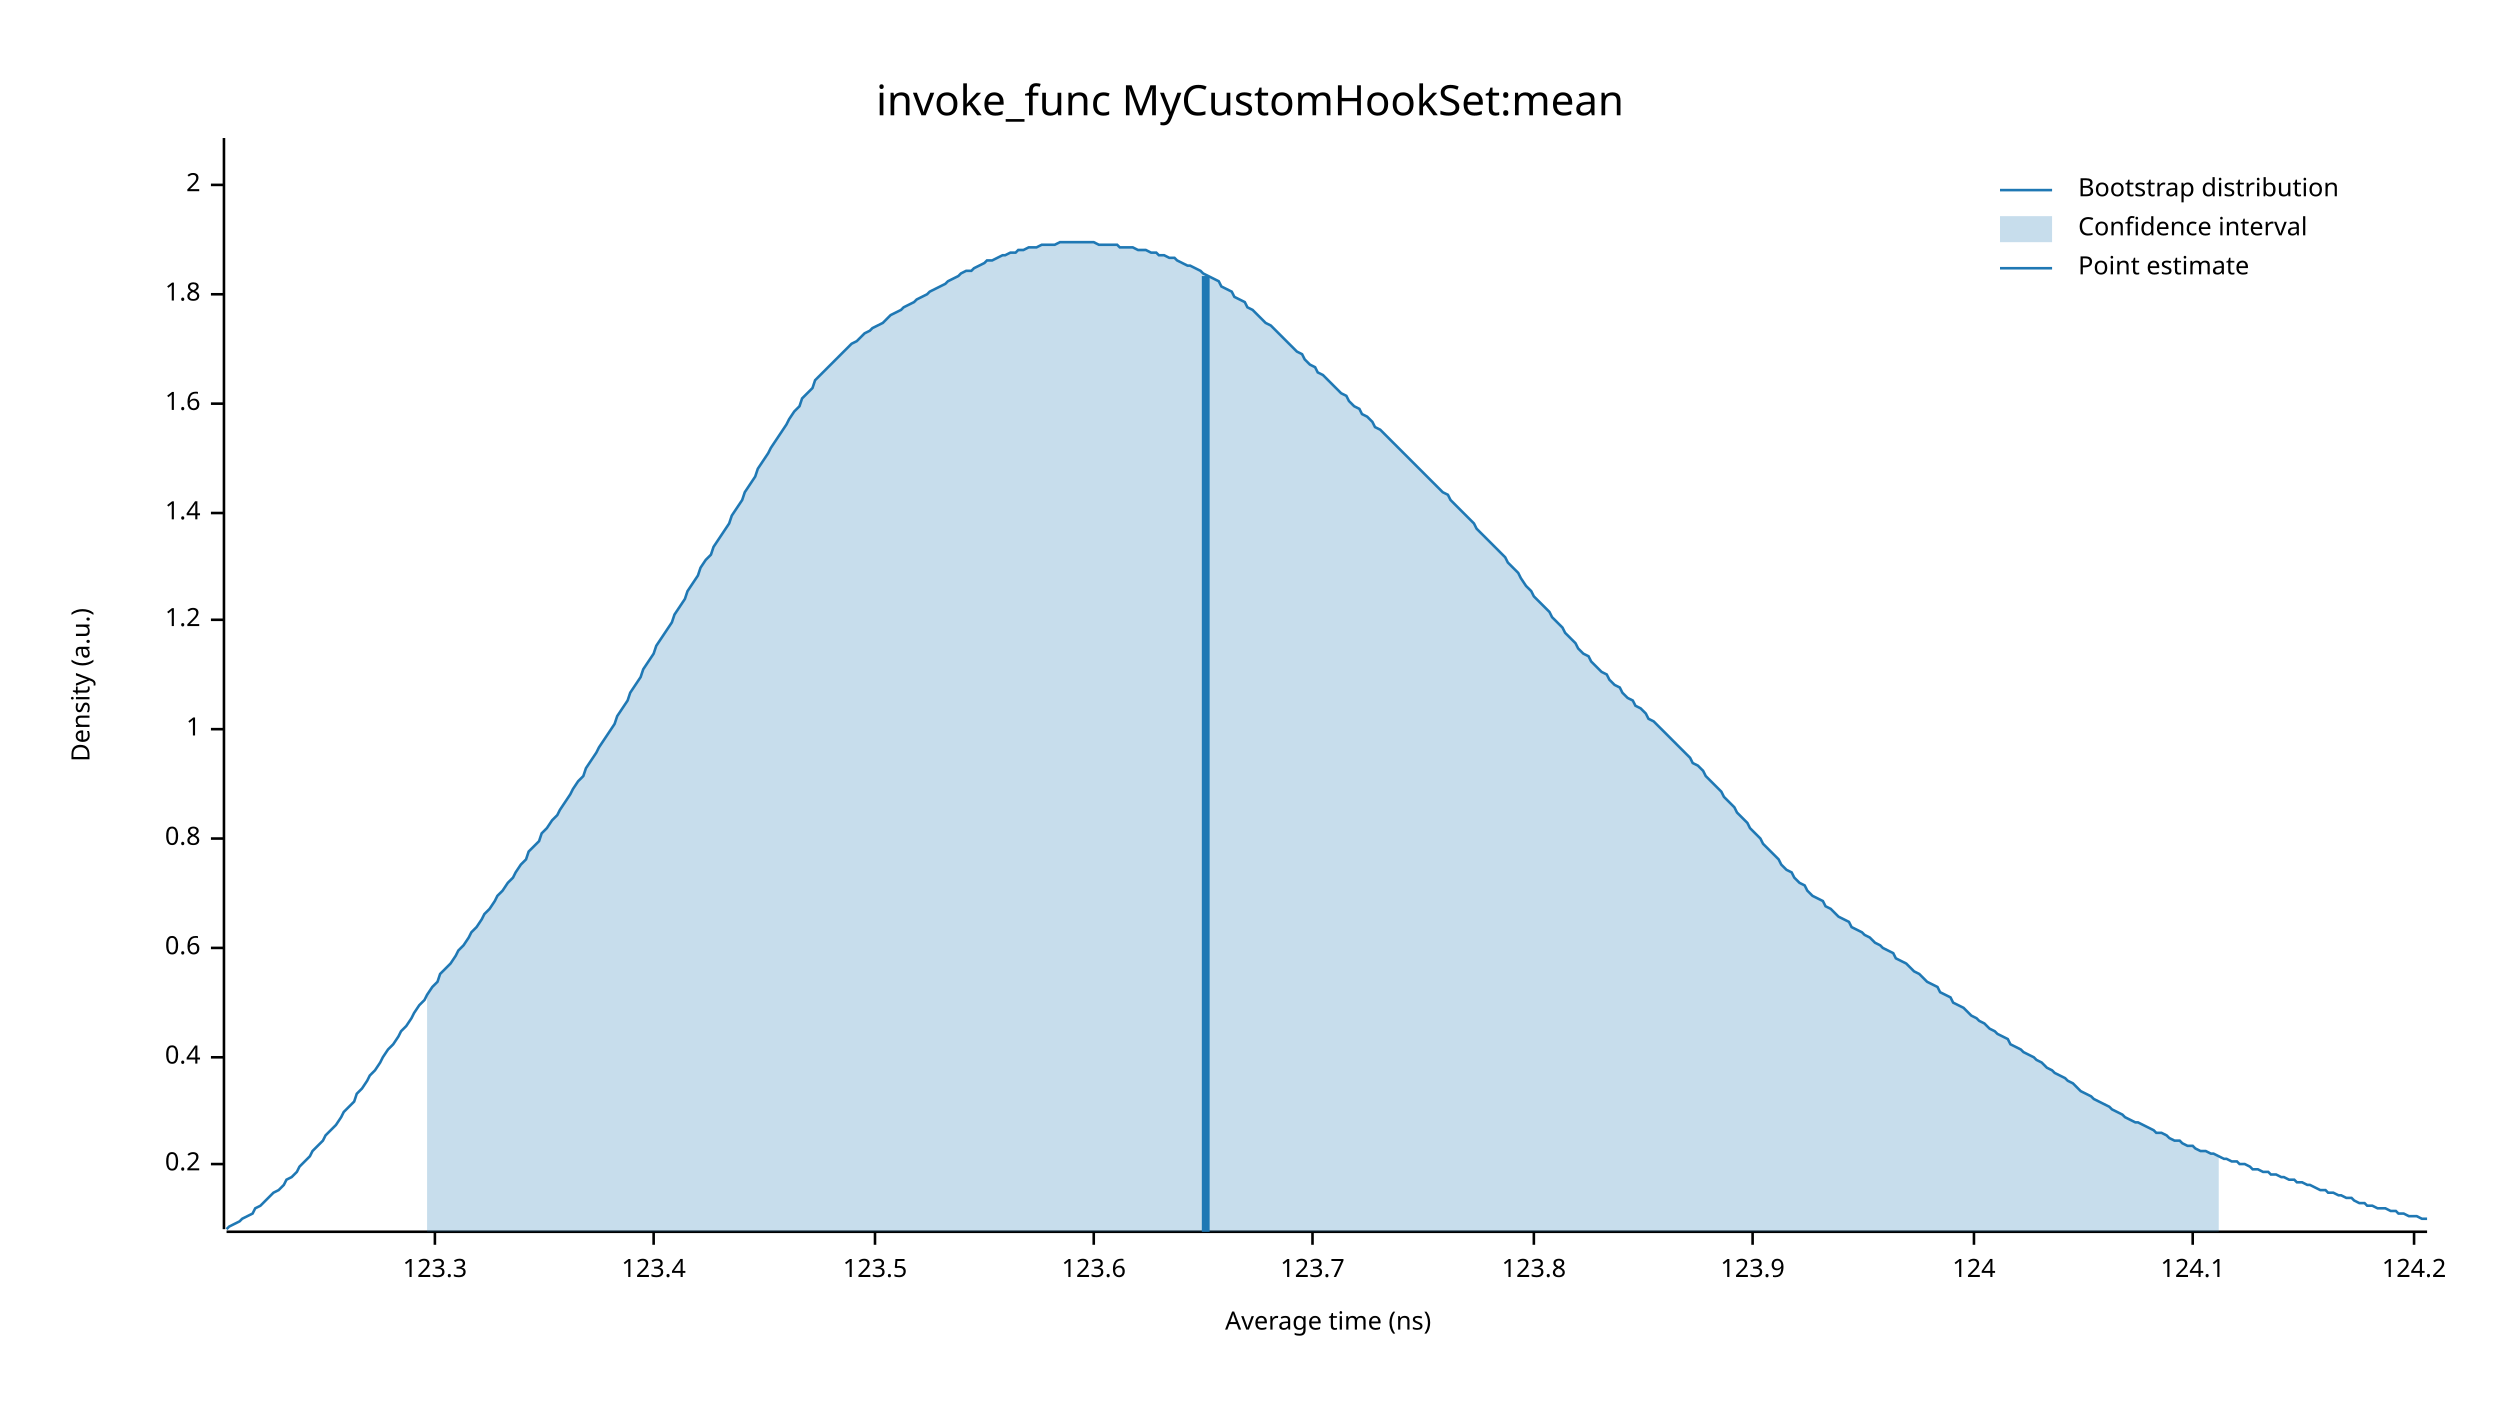
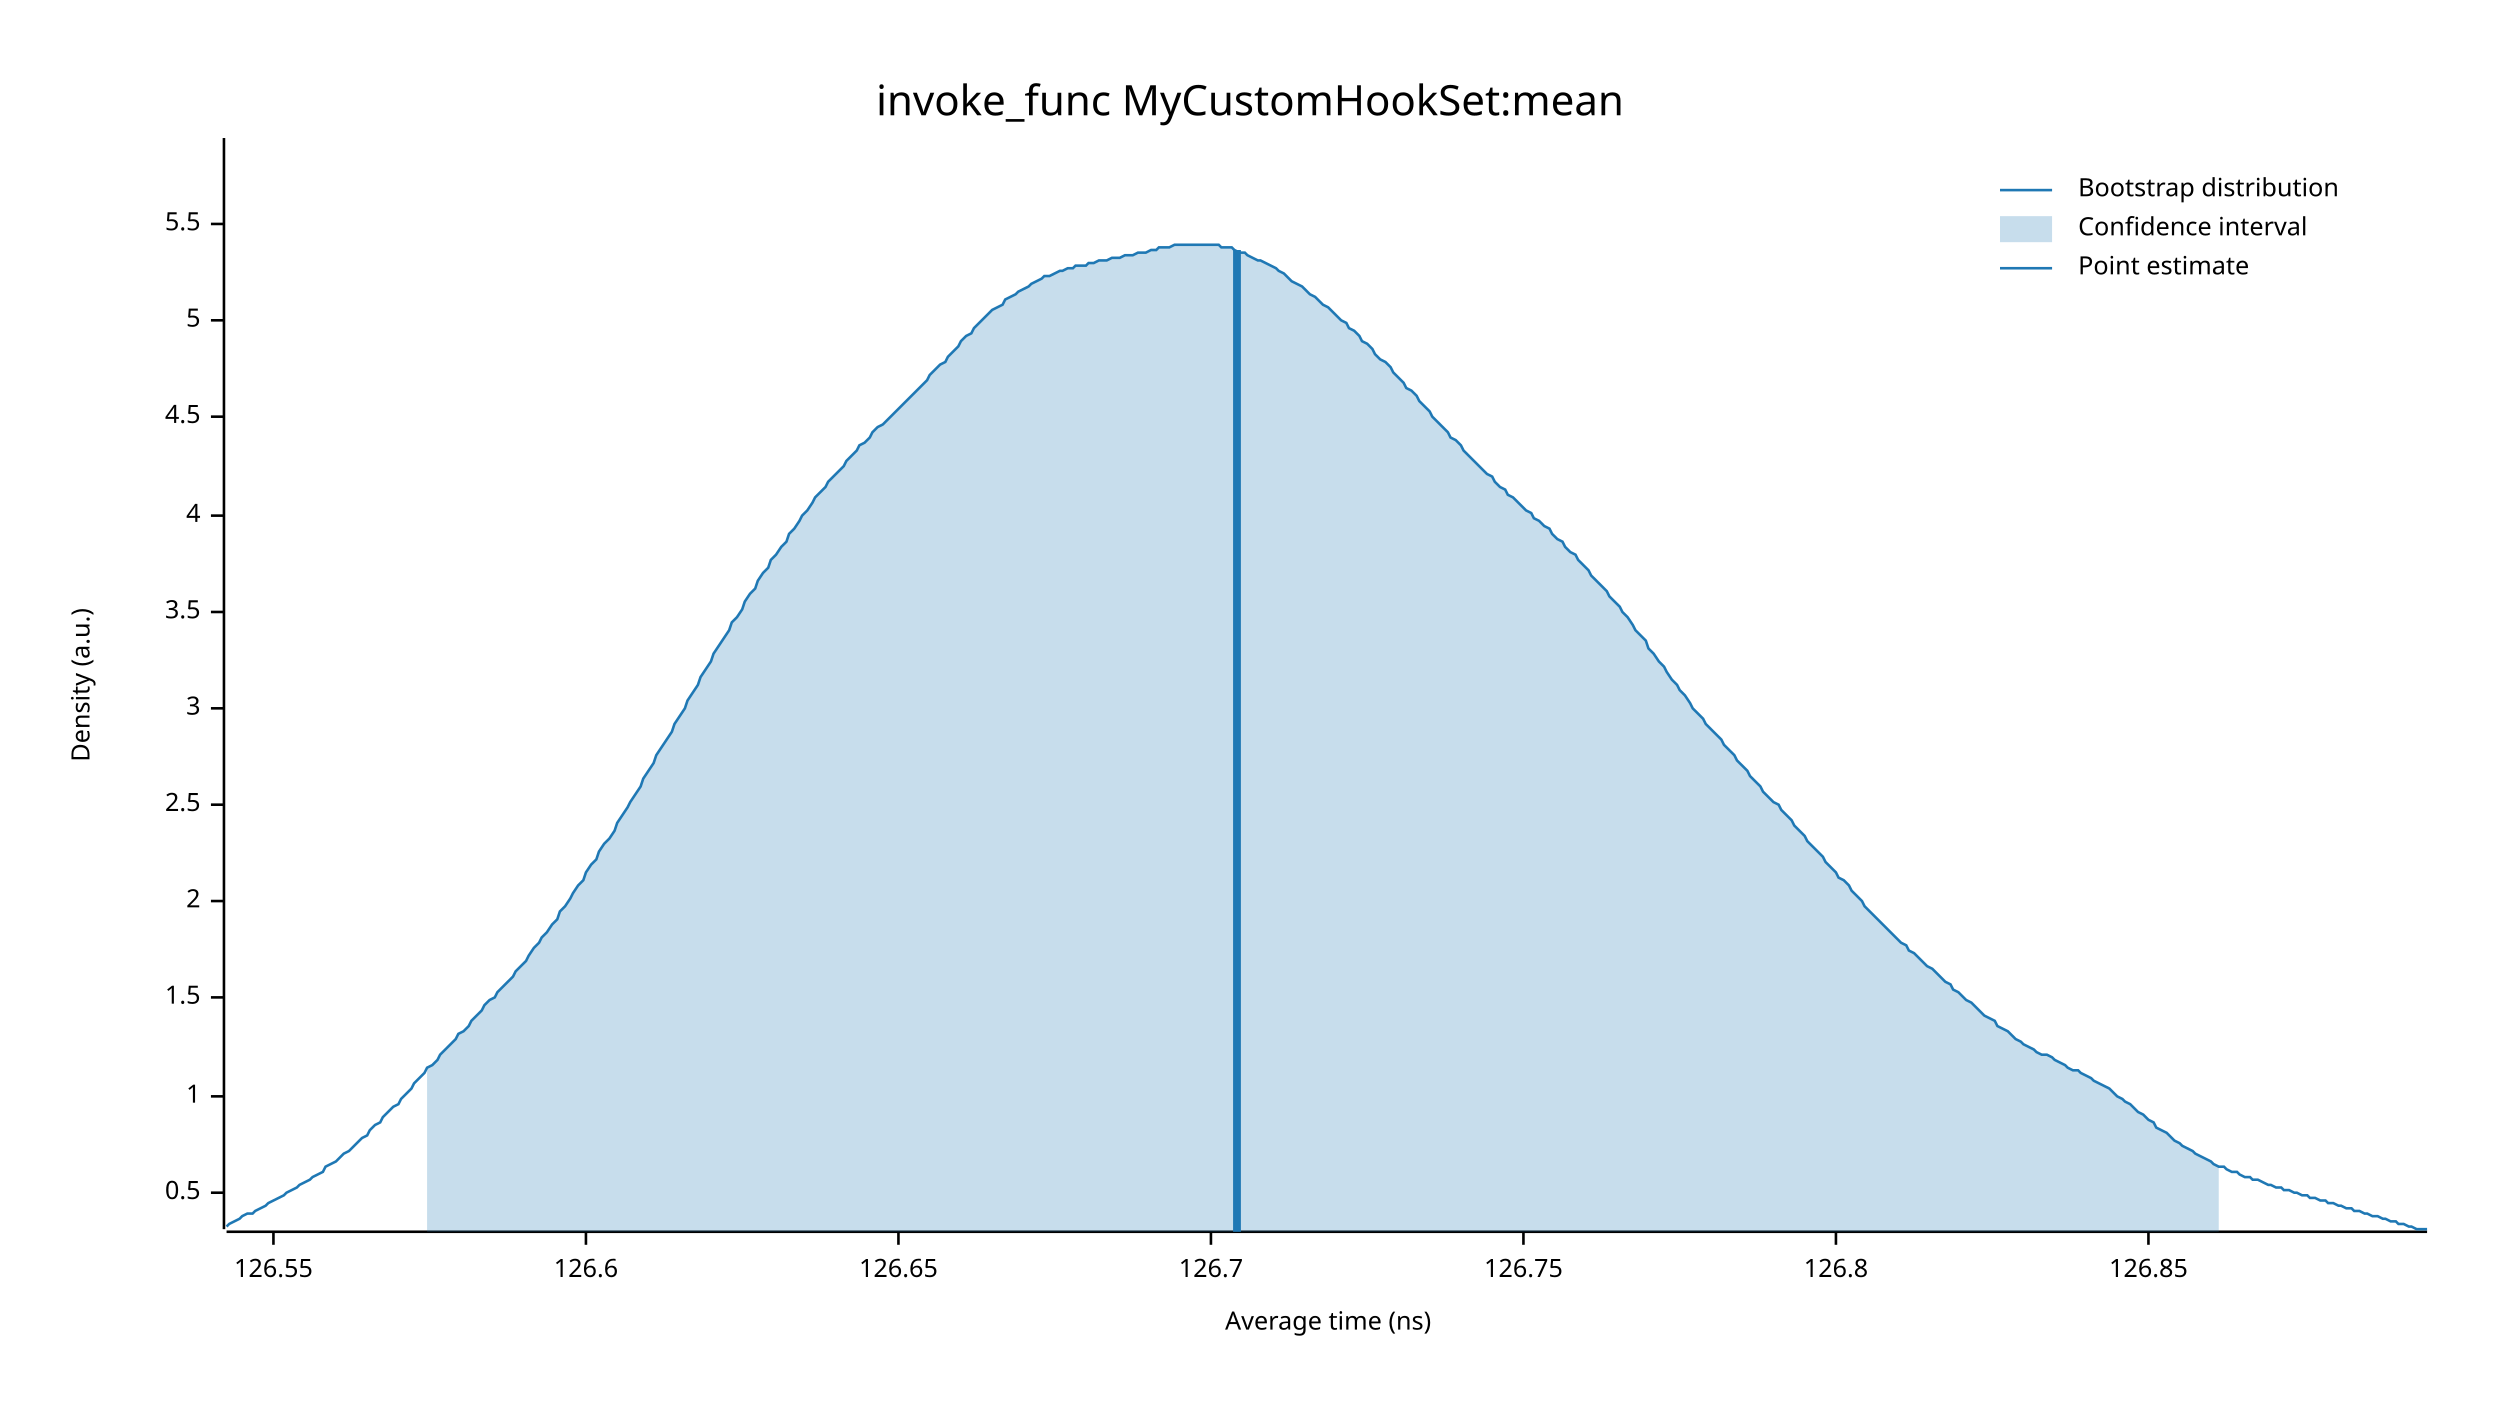
<svg xmlns="http://www.w3.org/2000/svg" width="960" height="540" viewBox="0 0 960 540">
  <text x="480" y="32" dy="0.76em" text-anchor="middle" font-family="sans-serif" font-size="16.129" opacity="1" fill="#000000">
invoke_func MyCustomHookSet:mean
</text>
  <text x="27" y="263" dy="0.76em" text-anchor="middle" font-family="sans-serif" font-size="9.677" opacity="1" fill="#000000" transform="rotate(270, 27, 263)">
Density (a.u.)
</text>
  <text x="510" y="513" dy="-0.5ex" text-anchor="middle" font-family="sans-serif" font-size="9.677" opacity="1" fill="#000000">
Average time (ns)
</text>
  <polyline fill="none" opacity="1" stroke="#000000" stroke-width="1" points="86,53 86,472 " />
-   <text x="77" y="447" dy="0.5ex" text-anchor="end" font-family="sans-serif" font-size="9.677" opacity="1" fill="#000000">
- 0.2
+   <text x="77" y="458" dy="0.5ex" text-anchor="end" font-family="sans-serif" font-size="9.677" opacity="1" fill="#000000">
+ 0.5
</text>
-   <polyline fill="none" opacity="1" stroke="#000000" stroke-width="1" points="81,447 86,447 " />
-   <text x="77" y="406" dy="0.5ex" text-anchor="end" font-family="sans-serif" font-size="9.677" opacity="1" fill="#000000">
- 0.4
- </text>
-   <polyline fill="none" opacity="1" stroke="#000000" stroke-width="1" points="81,406 86,406 " />
-   <text x="77" y="364" dy="0.5ex" text-anchor="end" font-family="sans-serif" font-size="9.677" opacity="1" fill="#000000">
- 0.6
- </text>
-   <polyline fill="none" opacity="1" stroke="#000000" stroke-width="1" points="81,364 86,364 " />
-   <text x="77" y="322" dy="0.5ex" text-anchor="end" font-family="sans-serif" font-size="9.677" opacity="1" fill="#000000">
- 0.8
- </text>
-   <polyline fill="none" opacity="1" stroke="#000000" stroke-width="1" points="81,322 86,322 " />
-   <text x="77" y="280" dy="0.5ex" text-anchor="end" font-family="sans-serif" font-size="9.677" opacity="1" fill="#000000">
+   <polyline fill="none" opacity="1" stroke="#000000" stroke-width="1" points="81,458 86,458 " />
+   <text x="77" y="421" dy="0.5ex" text-anchor="end" font-family="sans-serif" font-size="9.677" opacity="1" fill="#000000">
1
</text>
-   <polyline fill="none" opacity="1" stroke="#000000" stroke-width="1" points="81,280 86,280 " />
-   <text x="77" y="238" dy="0.5ex" text-anchor="end" font-family="sans-serif" font-size="9.677" opacity="1" fill="#000000">
- 1.2
+   <polyline fill="none" opacity="1" stroke="#000000" stroke-width="1" points="81,421 86,421 " />
+   <text x="77" y="383" dy="0.5ex" text-anchor="end" font-family="sans-serif" font-size="9.677" opacity="1" fill="#000000">
+ 1.5
</text>
-   <polyline fill="none" opacity="1" stroke="#000000" stroke-width="1" points="81,238 86,238 " />
-   <text x="77" y="197" dy="0.5ex" text-anchor="end" font-family="sans-serif" font-size="9.677" opacity="1" fill="#000000">
- 1.4
- </text>
-   <polyline fill="none" opacity="1" stroke="#000000" stroke-width="1" points="81,197 86,197 " />
-   <text x="77" y="155" dy="0.5ex" text-anchor="end" font-family="sans-serif" font-size="9.677" opacity="1" fill="#000000">
- 1.6
- </text>
-   <polyline fill="none" opacity="1" stroke="#000000" stroke-width="1" points="81,155 86,155 " />
-   <text x="77" y="113" dy="0.5ex" text-anchor="end" font-family="sans-serif" font-size="9.677" opacity="1" fill="#000000">
- 1.8
- </text>
-   <polyline fill="none" opacity="1" stroke="#000000" stroke-width="1" points="81,113 86,113 " />
-   <text x="77" y="71" dy="0.5ex" text-anchor="end" font-family="sans-serif" font-size="9.677" opacity="1" fill="#000000">
+   <polyline fill="none" opacity="1" stroke="#000000" stroke-width="1" points="81,383 86,383 " />
+   <text x="77" y="346" dy="0.5ex" text-anchor="end" font-family="sans-serif" font-size="9.677" opacity="1" fill="#000000">
2
</text>
-   <polyline fill="none" opacity="1" stroke="#000000" stroke-width="1" points="81,71 86,71 " />
+   <polyline fill="none" opacity="1" stroke="#000000" stroke-width="1" points="81,346 86,346 " />
+   <text x="77" y="309" dy="0.5ex" text-anchor="end" font-family="sans-serif" font-size="9.677" opacity="1" fill="#000000">
+ 2.5
+ </text>
+   <polyline fill="none" opacity="1" stroke="#000000" stroke-width="1" points="81,309 86,309 " />
+   <text x="77" y="272" dy="0.5ex" text-anchor="end" font-family="sans-serif" font-size="9.677" opacity="1" fill="#000000">
+ 3
+ </text>
+   <polyline fill="none" opacity="1" stroke="#000000" stroke-width="1" points="81,272 86,272 " />
+   <text x="77" y="235" dy="0.5ex" text-anchor="end" font-family="sans-serif" font-size="9.677" opacity="1" fill="#000000">
+ 3.5
+ </text>
+   <polyline fill="none" opacity="1" stroke="#000000" stroke-width="1" points="81,235 86,235 " />
+   <text x="77" y="198" dy="0.5ex" text-anchor="end" font-family="sans-serif" font-size="9.677" opacity="1" fill="#000000">
+ 4
+ </text>
+   <polyline fill="none" opacity="1" stroke="#000000" stroke-width="1" points="81,198 86,198 " />
+   <text x="77" y="160" dy="0.5ex" text-anchor="end" font-family="sans-serif" font-size="9.677" opacity="1" fill="#000000">
+ 4.5
+ </text>
+   <polyline fill="none" opacity="1" stroke="#000000" stroke-width="1" points="81,160 86,160 " />
+   <text x="77" y="123" dy="0.5ex" text-anchor="end" font-family="sans-serif" font-size="9.677" opacity="1" fill="#000000">
+ 5
+ </text>
+   <polyline fill="none" opacity="1" stroke="#000000" stroke-width="1" points="81,123 86,123 " />
+   <text x="77" y="86" dy="0.5ex" text-anchor="end" font-family="sans-serif" font-size="9.677" opacity="1" fill="#000000">
+ 5.5
+ </text>
+   <polyline fill="none" opacity="1" stroke="#000000" stroke-width="1" points="81,86 86,86 " />
  <polyline fill="none" opacity="1" stroke="#000000" stroke-width="1" points="87,473 932,473 " />
-   <text x="167" y="483" dy="0.76em" text-anchor="middle" font-family="sans-serif" font-size="9.677" opacity="1" fill="#000000">
- 123.3
+   <text x="105" y="483" dy="0.76em" text-anchor="middle" font-family="sans-serif" font-size="9.677" opacity="1" fill="#000000">
+ 126.55
</text>
-   <polyline fill="none" opacity="1" stroke="#000000" stroke-width="1" points="167,473 167,478 " />
-   <text x="251" y="483" dy="0.76em" text-anchor="middle" font-family="sans-serif" font-size="9.677" opacity="1" fill="#000000">
- 123.4
+   <polyline fill="none" opacity="1" stroke="#000000" stroke-width="1" points="105,473 105,478 " />
+   <text x="225" y="483" dy="0.76em" text-anchor="middle" font-family="sans-serif" font-size="9.677" opacity="1" fill="#000000">
+ 126.6
</text>
-   <polyline fill="none" opacity="1" stroke="#000000" stroke-width="1" points="251,473 251,478 " />
-   <text x="336" y="483" dy="0.76em" text-anchor="middle" font-family="sans-serif" font-size="9.677" opacity="1" fill="#000000">
- 123.5
+   <polyline fill="none" opacity="1" stroke="#000000" stroke-width="1" points="225,473 225,478 " />
+   <text x="345" y="483" dy="0.76em" text-anchor="middle" font-family="sans-serif" font-size="9.677" opacity="1" fill="#000000">
+ 126.65
</text>
-   <polyline fill="none" opacity="1" stroke="#000000" stroke-width="1" points="336,473 336,478 " />
-   <text x="420" y="483" dy="0.76em" text-anchor="middle" font-family="sans-serif" font-size="9.677" opacity="1" fill="#000000">
- 123.6
+   <polyline fill="none" opacity="1" stroke="#000000" stroke-width="1" points="345,473 345,478 " />
+   <text x="465" y="483" dy="0.76em" text-anchor="middle" font-family="sans-serif" font-size="9.677" opacity="1" fill="#000000">
+ 126.7
</text>
-   <polyline fill="none" opacity="1" stroke="#000000" stroke-width="1" points="420,473 420,478 " />
-   <text x="504" y="483" dy="0.76em" text-anchor="middle" font-family="sans-serif" font-size="9.677" opacity="1" fill="#000000">
- 123.7
+   <polyline fill="none" opacity="1" stroke="#000000" stroke-width="1" points="465,473 465,478 " />
+   <text x="585" y="483" dy="0.76em" text-anchor="middle" font-family="sans-serif" font-size="9.677" opacity="1" fill="#000000">
+ 126.75
</text>
-   <polyline fill="none" opacity="1" stroke="#000000" stroke-width="1" points="504,473 504,478 " />
-   <text x="589" y="483" dy="0.76em" text-anchor="middle" font-family="sans-serif" font-size="9.677" opacity="1" fill="#000000">
- 123.8
+   <polyline fill="none" opacity="1" stroke="#000000" stroke-width="1" points="585,473 585,478 " />
+   <text x="705" y="483" dy="0.76em" text-anchor="middle" font-family="sans-serif" font-size="9.677" opacity="1" fill="#000000">
+ 126.8
</text>
-   <polyline fill="none" opacity="1" stroke="#000000" stroke-width="1" points="589,473 589,478 " />
-   <text x="673" y="483" dy="0.76em" text-anchor="middle" font-family="sans-serif" font-size="9.677" opacity="1" fill="#000000">
- 123.9
+   <polyline fill="none" opacity="1" stroke="#000000" stroke-width="1" points="705,473 705,478 " />
+   <text x="825" y="483" dy="0.76em" text-anchor="middle" font-family="sans-serif" font-size="9.677" opacity="1" fill="#000000">
+ 126.85
</text>
-   <polyline fill="none" opacity="1" stroke="#000000" stroke-width="1" points="673,473 673,478 " />
-   <text x="758" y="483" dy="0.76em" text-anchor="middle" font-family="sans-serif" font-size="9.677" opacity="1" fill="#000000">
- 124
- </text>
-   <polyline fill="none" opacity="1" stroke="#000000" stroke-width="1" points="758,473 758,478 " />
-   <text x="842" y="483" dy="0.76em" text-anchor="middle" font-family="sans-serif" font-size="9.677" opacity="1" fill="#000000">
- 124.1
- </text>
-   <polyline fill="none" opacity="1" stroke="#000000" stroke-width="1" points="842,473 842,478 " />
-   <text x="927" y="483" dy="0.76em" text-anchor="middle" font-family="sans-serif" font-size="9.677" opacity="1" fill="#000000">
- 124.2
- </text>
-   <polyline fill="none" opacity="1" stroke="#000000" stroke-width="1" points="927,473 927,478 " />
-   <polyline fill="none" opacity="1" stroke="#1F78B4" stroke-width="1" points="87,472 88,471 90,470 92,469 93,468 95,467 97,466 98,464 100,463 102,461 103,460 105,458 107,457 109,455 110,453 112,452 114,450 115,448 117,446 119,444 120,442 122,440 124,438 125,436 127,434 129,432 131,429 132,427 134,425 136,423 137,420 139,418 141,415 142,413 144,411 146,408 147,406 149,403 151,401 153,398 154,396 156,394 158,391 159,389 161,386 163,384 164,382 166,379 168,377 169,374 171,372 173,370 175,367 176,365 178,363 180,360 181,358 183,356 185,353 186,351 188,349 190,346 191,344 193,342 195,339 197,337 198,335 200,332 202,330 203,327 205,325 207,323 208,320 210,318 212,315 214,313 215,311 217,308 219,305 220,303 222,300 224,298 225,295 227,292 229,289 230,287 232,284 234,281 236,278 237,275 239,272 241,269 242,266 244,263 246,260 247,257 249,254 251,251 252,248 254,245 256,242 258,239 259,236 261,233 263,230 264,227 266,224 268,221 269,218 271,215 273,213 274,210 276,207 278,204 280,201 281,198 283,195 285,192 286,189 288,186 290,183 291,180 293,177 295,174 296,172 298,169 300,166 302,163 303,161 305,158 307,156 308,153 310,151 312,149 313,146 315,144 317,142 318,141 320,139 322,137 324,135 325,134 327,132 329,131 330,130 332,128 334,127 335,126 337,125 339,124 341,122 342,121 344,120 346,119 347,118 349,117 351,116 352,115 354,114 356,113 357,112 359,111 361,110 363,109 364,108 366,107 368,106 369,105 371,104 373,104 374,103 376,102 378,101 379,100 381,100 383,99 385,98 386,98 388,97 390,97 391,96 393,96 395,95 396,95 398,95 400,94 401,94 403,94 405,94 407,93 408,93 410,93 412,93 413,93 415,93 417,93 418,93 420,93 422,94 423,94 425,94 427,94 429,94 430,95 432,95 434,95 435,95 437,96 439,96 440,96 442,97 444,97 445,98 447,98 449,99 451,99 452,100 454,101 456,102 457,102 459,103 461,104 462,105 464,106 466,107 468,108 469,110 471,111 473,112 474,114 476,115 478,116 479,118 481,119 483,121 484,122 486,124 488,125 490,127 491,128 493,130 495,132 496,133 498,135 500,136 501,138 503,140 505,141 506,143 508,144 510,146 512,148 513,149 515,151 517,152 518,154 520,156 522,157 523,159 525,160 527,162 528,164 530,165 532,167 534,169 535,170 537,172 539,174 540,175 542,177 544,179 545,180 547,182 549,184 550,185 552,187 554,189 556,190 557,192 559,194 561,196 562,197 564,199 566,201 567,203 569,205 571,207 573,209 574,210 576,212 578,214 579,216 581,218 583,220 584,222 586,225 588,227 589,229 591,231 593,233 595,235 596,237 598,239 600,241 601,243 603,245 605,247 606,249 608,251 610,252 611,254 613,256 615,258 617,259 618,261 620,263 622,264 623,266 625,268 627,269 628,271 630,272 632,274 633,276 635,277 637,279 639,281 640,282 642,284 644,286 645,287 647,289 649,291 650,293 652,294 654,296 655,298 657,300 659,302 661,304 662,306 664,308 666,310 667,312 669,314 671,316 672,318 674,320 676,322 677,324 679,326 681,328 683,330 684,332 686,334 688,335 689,337 691,339 693,340 694,342 696,344 698,345 700,346 701,348 703,349 705,351 706,352 708,353 710,354 711,356 713,357 715,358 716,359 718,360 720,362 722,363 723,364 725,365 727,366 728,368 730,369 732,370 733,371 735,373 737,374 738,375 740,377 742,378 744,379 745,381 747,382 749,383 750,385 752,386 754,387 755,388 757,390 759,391 760,392 762,393 764,395 766,396 767,397 769,398 771,399 772,401 774,402 776,403 777,404 779,405 781,406 782,407 784,408 786,410 788,411 789,412 791,413 793,414 794,415 796,416 798,418 799,419 801,420 803,421 804,422 806,423 808,424 810,425 811,426 813,427 815,428 816,429 818,430 820,431 821,431 823,432 825,433 827,434 828,435 830,435 832,436 833,437 835,438 837,438 838,439 840,440 842,440 843,441 845,442 847,442 849,443 850,443 852,444 854,445 855,445 857,446 859,446 860,447 862,447 864,448 865,449 867,449 869,450 871,450 872,451 874,451 876,452 877,452 879,453 881,453 882,454 884,454 886,455 887,455 889,456 891,457 893,457 894,458 896,458 898,459 899,459 901,460 903,460 904,461 906,462 908,462 909,463 911,463 913,464 915,464 916,464 918,465 920,465 921,466 923,466 925,467 926,467 928,467 930,468 932,468 " />
-   <polygon opacity="0.25" fill="#1F78B4" points="164,382 166,379 168,377 169,374 171,372 173,370 175,367 176,365 178,363 180,360 181,358 183,356 185,353 186,351 188,349 190,346 191,344 193,342 195,339 197,337 198,335 200,332 202,330 203,327 205,325 207,323 208,320 210,318 212,315 214,313 215,311 217,308 219,305 220,303 222,300 224,298 225,295 227,292 229,289 230,287 232,284 234,281 236,278 237,275 239,272 241,269 242,266 244,263 246,260 247,257 249,254 251,251 252,248 254,245 256,242 258,239 259,236 261,233 263,230 264,227 266,224 268,221 269,218 271,215 273,213 274,210 276,207 278,204 280,201 281,198 283,195 285,192 286,189 288,186 290,183 291,180 293,177 295,174 296,172 298,169 300,166 302,163 303,161 305,158 307,156 308,153 310,151 312,149 313,146 315,144 317,142 318,141 320,139 322,137 324,135 325,134 327,132 329,131 330,130 332,128 334,127 335,126 337,125 339,124 341,122 342,121 344,120 346,119 347,118 349,117 351,116 352,115 354,114 356,113 357,112 359,111 361,110 363,109 364,108 366,107 368,106 369,105 371,104 373,104 374,103 376,102 378,101 379,100 381,100 383,99 385,98 386,98 388,97 390,97 391,96 393,96 395,95 396,95 398,95 400,94 401,94 403,94 405,94 407,93 408,93 410,93 412,93 413,93 415,93 417,93 418,93 420,93 422,94 423,94 425,94 427,94 429,94 430,95 432,95 434,95 435,95 437,96 439,96 440,96 442,97 444,97 445,98 447,98 449,99 451,99 452,100 454,101 456,102 457,102 459,103 461,104 462,105 464,106 466,107 468,108 469,110 471,111 473,112 474,114 476,115 478,116 479,118 481,119 483,121 484,122 486,124 488,125 490,127 491,128 493,130 495,132 496,133 498,135 500,136 501,138 503,140 505,141 506,143 508,144 510,146 512,148 513,149 515,151 517,152 518,154 520,156 522,157 523,159 525,160 527,162 528,164 530,165 532,167 534,169 535,170 537,172 539,174 540,175 542,177 544,179 545,180 547,182 549,184 550,185 552,187 554,189 556,190 557,192 559,194 561,196 562,197 564,199 566,201 567,203 569,205 571,207 573,209 574,210 576,212 578,214 579,216 581,218 583,220 584,222 586,225 588,227 589,229 591,231 593,233 595,235 596,237 598,239 600,241 601,243 603,245 605,247 606,249 608,251 610,252 611,254 613,256 615,258 617,259 618,261 620,263 622,264 623,266 625,268 627,269 628,271 630,272 632,274 633,276 635,277 637,279 639,281 640,282 642,284 644,286 645,287 647,289 649,291 650,293 652,294 654,296 655,298 657,300 659,302 661,304 662,306 664,308 666,310 667,312 669,314 671,316 672,318 674,320 676,322 677,324 679,326 681,328 683,330 684,332 686,334 688,335 689,337 691,339 693,340 694,342 696,344 698,345 700,346 701,348 703,349 705,351 706,352 708,353 710,354 711,356 713,357 715,358 716,359 718,360 720,362 722,363 723,364 725,365 727,366 728,368 730,369 732,370 733,371 735,373 737,374 738,375 740,377 742,378 744,379 745,381 747,382 749,383 750,385 752,386 754,387 755,388 757,390 759,391 760,392 762,393 764,395 766,396 767,397 769,398 771,399 772,401 774,402 776,403 777,404 779,405 781,406 782,407 784,408 786,410 788,411 789,412 791,413 793,414 794,415 796,416 798,418 799,419 801,420 803,421 804,422 806,423 808,424 810,425 811,426 813,427 815,428 816,429 818,430 820,431 821,431 823,432 825,433 827,434 828,435 830,435 832,436 833,437 835,438 837,438 838,439 840,440 842,440 843,441 845,442 847,442 849,443 850,443 852,444 852,473 164,473 " />
-   <polyline fill="none" opacity="1" stroke="#1F78B4" stroke-width="3" points="463,473 463,106 " />
+   <polyline fill="none" opacity="1" stroke="#000000" stroke-width="1" points="825,473 825,478 " />
+   <polyline fill="none" opacity="1" stroke="#1F78B4" stroke-width="1" points="87,471 88,470 90,469 92,468 93,467 95,466 97,466 98,465 100,464 102,463 103,462 105,461 107,460 109,459 110,458 112,457 114,456 115,455 117,454 119,453 120,452 122,451 124,450 125,448 127,447 129,446 131,444 132,443 134,442 136,440 137,439 139,437 141,436 142,434 144,432 146,431 147,429 149,427 151,425 153,424 154,422 156,420 158,418 159,416 161,414 163,412 164,410 166,409 168,407 169,405 171,403 173,401 175,399 176,397 178,396 180,394 181,392 183,390 185,388 186,386 188,384 190,383 191,381 193,379 195,377 197,375 198,373 200,371 202,369 203,367 205,364 207,362 208,360 210,358 212,355 214,353 215,350 217,348 219,345 220,343 222,340 224,338 225,335 227,332 229,330 230,327 232,324 234,322 236,319 237,316 239,313 241,310 242,308 244,305 246,302 247,299 249,296 251,293 252,290 254,287 256,284 258,281 259,278 261,275 263,272 264,269 266,266 268,263 269,260 271,257 273,254 274,251 276,248 278,245 280,242 281,239 283,237 285,234 286,231 288,228 290,226 291,223 293,220 295,218 296,215 298,213 300,210 302,208 303,205 305,203 307,200 308,198 310,196 312,193 313,191 315,189 317,187 318,185 320,183 322,181 324,179 325,177 327,175 329,173 330,171 332,170 334,168 335,166 337,164 339,163 341,161 342,160 344,158 346,156 347,155 349,153 351,151 352,150 354,148 356,146 357,144 359,142 361,140 363,139 364,137 366,135 368,133 369,131 371,129 373,128 374,126 376,124 378,122 379,121 381,119 383,118 385,117 386,115 388,114 390,113 391,112 393,111 395,110 396,109 398,108 400,107 401,106 403,106 405,105 407,104 408,104 410,103 412,103 413,102 415,102 417,102 418,101 420,101 422,100 423,100 425,100 427,99 429,99 430,99 432,98 434,98 435,98 437,97 439,97 440,97 442,96 444,96 445,95 447,95 449,95 451,94 452,94 454,94 456,94 457,94 459,94 461,94 462,94 464,94 466,94 468,94 469,95 471,95 473,95 474,96 476,97 478,97 479,98 481,99 483,100 484,100 486,101 488,102 490,103 491,104 493,105 495,107 496,108 498,109 500,110 501,111 503,113 505,114 506,115 508,117 510,118 512,120 513,121 515,123 517,124 518,126 520,127 522,129 523,131 525,132 527,134 528,136 530,138 532,139 534,141 535,143 537,145 539,147 540,149 542,150 544,152 545,154 547,156 549,158 550,160 552,162 554,164 556,166 557,168 559,169 561,171 562,173 564,175 566,177 567,178 569,180 571,182 573,183 574,185 576,187 578,188 579,190 581,191 583,193 584,194 586,196 588,197 589,199 591,200 593,202 595,203 596,205 598,207 600,208 601,210 603,212 605,213 606,215 608,217 610,219 611,221 613,223 615,225 617,227 618,229 620,231 622,233 623,235 625,237 627,240 628,242 630,244 632,246 633,249 635,251 637,254 639,256 640,258 642,261 644,263 645,265 647,267 649,270 650,272 652,274 654,276 655,278 657,280 659,282 661,284 662,286 664,288 666,290 667,292 669,294 671,296 672,298 674,300 676,302 677,304 679,306 681,308 683,309 684,311 686,313 688,315 689,317 691,319 693,321 694,323 696,325 698,327 700,329 701,331 703,333 705,335 706,337 708,338 710,340 711,342 713,344 715,346 716,348 718,350 720,352 722,354 723,355 725,357 727,359 728,360 730,362 732,363 733,365 735,366 737,368 738,369 740,371 742,372 744,374 745,375 747,377 749,378 750,380 752,381 754,383 755,384 757,385 759,387 760,388 762,390 764,391 766,392 767,394 769,395 771,396 772,397 774,399 776,400 777,401 779,402 781,403 782,404 784,405 786,405 788,406 789,407 791,408 793,409 794,410 796,411 798,411 799,412 801,413 803,414 804,415 806,416 808,417 810,418 811,419 813,421 815,422 816,423 818,424 820,426 821,427 823,428 825,430 827,431 828,433 830,434 832,435 833,436 835,438 837,439 838,440 840,441 842,442 843,443 845,444 847,445 849,446 850,447 852,448 854,448 855,449 857,450 859,450 860,451 862,452 864,452 865,453 867,453 869,454 871,455 872,455 874,456 876,456 877,457 879,457 881,458 882,458 884,459 886,459 887,460 889,460 891,461 893,461 894,462 896,462 898,463 899,463 901,464 903,464 904,465 906,465 908,466 909,466 911,467 913,467 915,468 916,468 918,469 920,469 921,470 923,470 925,471 926,471 928,472 930,472 932,472 " />
+   <polygon opacity="0.25" fill="#1F78B4" points="164,410 166,409 168,407 169,405 171,403 173,401 175,399 176,397 178,396 180,394 181,392 183,390 185,388 186,386 188,384 190,383 191,381 193,379 195,377 197,375 198,373 200,371 202,369 203,367 205,364 207,362 208,360 210,358 212,355 214,353 215,350 217,348 219,345 220,343 222,340 224,338 225,335 227,332 229,330 230,327 232,324 234,322 236,319 237,316 239,313 241,310 242,308 244,305 246,302 247,299 249,296 251,293 252,290 254,287 256,284 258,281 259,278 261,275 263,272 264,269 266,266 268,263 269,260 271,257 273,254 274,251 276,248 278,245 280,242 281,239 283,237 285,234 286,231 288,228 290,226 291,223 293,220 295,218 296,215 298,213 300,210 302,208 303,205 305,203 307,200 308,198 310,196 312,193 313,191 315,189 317,187 318,185 320,183 322,181 324,179 325,177 327,175 329,173 330,171 332,170 334,168 335,166 337,164 339,163 341,161 342,160 344,158 346,156 347,155 349,153 351,151 352,150 354,148 356,146 357,144 359,142 361,140 363,139 364,137 366,135 368,133 369,131 371,129 373,128 374,126 376,124 378,122 379,121 381,119 383,118 385,117 386,115 388,114 390,113 391,112 393,111 395,110 396,109 398,108 400,107 401,106 403,106 405,105 407,104 408,104 410,103 412,103 413,102 415,102 417,102 418,101 420,101 422,100 423,100 425,100 427,99 429,99 430,99 432,98 434,98 435,98 437,97 439,97 440,97 442,96 444,96 445,95 447,95 449,95 451,94 452,94 454,94 456,94 457,94 459,94 461,94 462,94 464,94 466,94 468,94 469,95 471,95 473,95 474,96 476,97 478,97 479,98 481,99 483,100 484,100 486,101 488,102 490,103 491,104 493,105 495,107 496,108 498,109 500,110 501,111 503,113 505,114 506,115 508,117 510,118 512,120 513,121 515,123 517,124 518,126 520,127 522,129 523,131 525,132 527,134 528,136 530,138 532,139 534,141 535,143 537,145 539,147 540,149 542,150 544,152 545,154 547,156 549,158 550,160 552,162 554,164 556,166 557,168 559,169 561,171 562,173 564,175 566,177 567,178 569,180 571,182 573,183 574,185 576,187 578,188 579,190 581,191 583,193 584,194 586,196 588,197 589,199 591,200 593,202 595,203 596,205 598,207 600,208 601,210 603,212 605,213 606,215 608,217 610,219 611,221 613,223 615,225 617,227 618,229 620,231 622,233 623,235 625,237 627,240 628,242 630,244 632,246 633,249 635,251 637,254 639,256 640,258 642,261 644,263 645,265 647,267 649,270 650,272 652,274 654,276 655,278 657,280 659,282 661,284 662,286 664,288 666,290 667,292 669,294 671,296 672,298 674,300 676,302 677,304 679,306 681,308 683,309 684,311 686,313 688,315 689,317 691,319 693,321 694,323 696,325 698,327 700,329 701,331 703,333 705,335 706,337 708,338 710,340 711,342 713,344 715,346 716,348 718,350 720,352 722,354 723,355 725,357 727,359 728,360 730,362 732,363 733,365 735,366 737,368 738,369 740,371 742,372 744,374 745,375 747,377 749,378 750,380 752,381 754,383 755,384 757,385 759,387 760,388 762,390 764,391 766,392 767,394 769,395 771,396 772,397 774,399 776,400 777,401 779,402 781,403 782,404 784,405 786,405 788,406 789,407 791,408 793,409 794,410 796,411 798,411 799,412 801,413 803,414 804,415 806,416 808,417 810,418 811,419 813,421 815,422 816,423 818,424 820,426 821,427 823,428 825,430 827,431 828,433 830,434 832,435 833,436 835,438 837,439 838,440 840,441 842,442 843,443 845,444 847,445 849,446 850,447 852,448 852,473 164,473 " />
+   <polyline fill="none" opacity="1" stroke="#1F78B4" stroke-width="3" points="475,473 475,96 " />
  <text x="798" y="68" dy="0.76em" text-anchor="start" font-family="sans-serif" font-size="9.677" opacity="1" fill="#000000">
Bootstrap distribution
</text>
  <text x="798" y="83" dy="0.76em" text-anchor="start" font-family="sans-serif" font-size="9.677" opacity="1" fill="#000000">
Confidence interval
</text>
  <text x="798" y="98" dy="0.76em" text-anchor="start" font-family="sans-serif" font-size="9.677" opacity="1" fill="#000000">
Point estimate
</text>
  <polyline fill="none" opacity="1" stroke="#1F78B4" stroke-width="1" points="768,73 788,73 " />
  <rect x="768" y="83" width="20" height="10" opacity="0.25" fill="#1F78B4" stroke="none" />
  <polyline fill="none" opacity="1" stroke="#1F78B4" stroke-width="1" points="768,103 788,103 " />
</svg>
